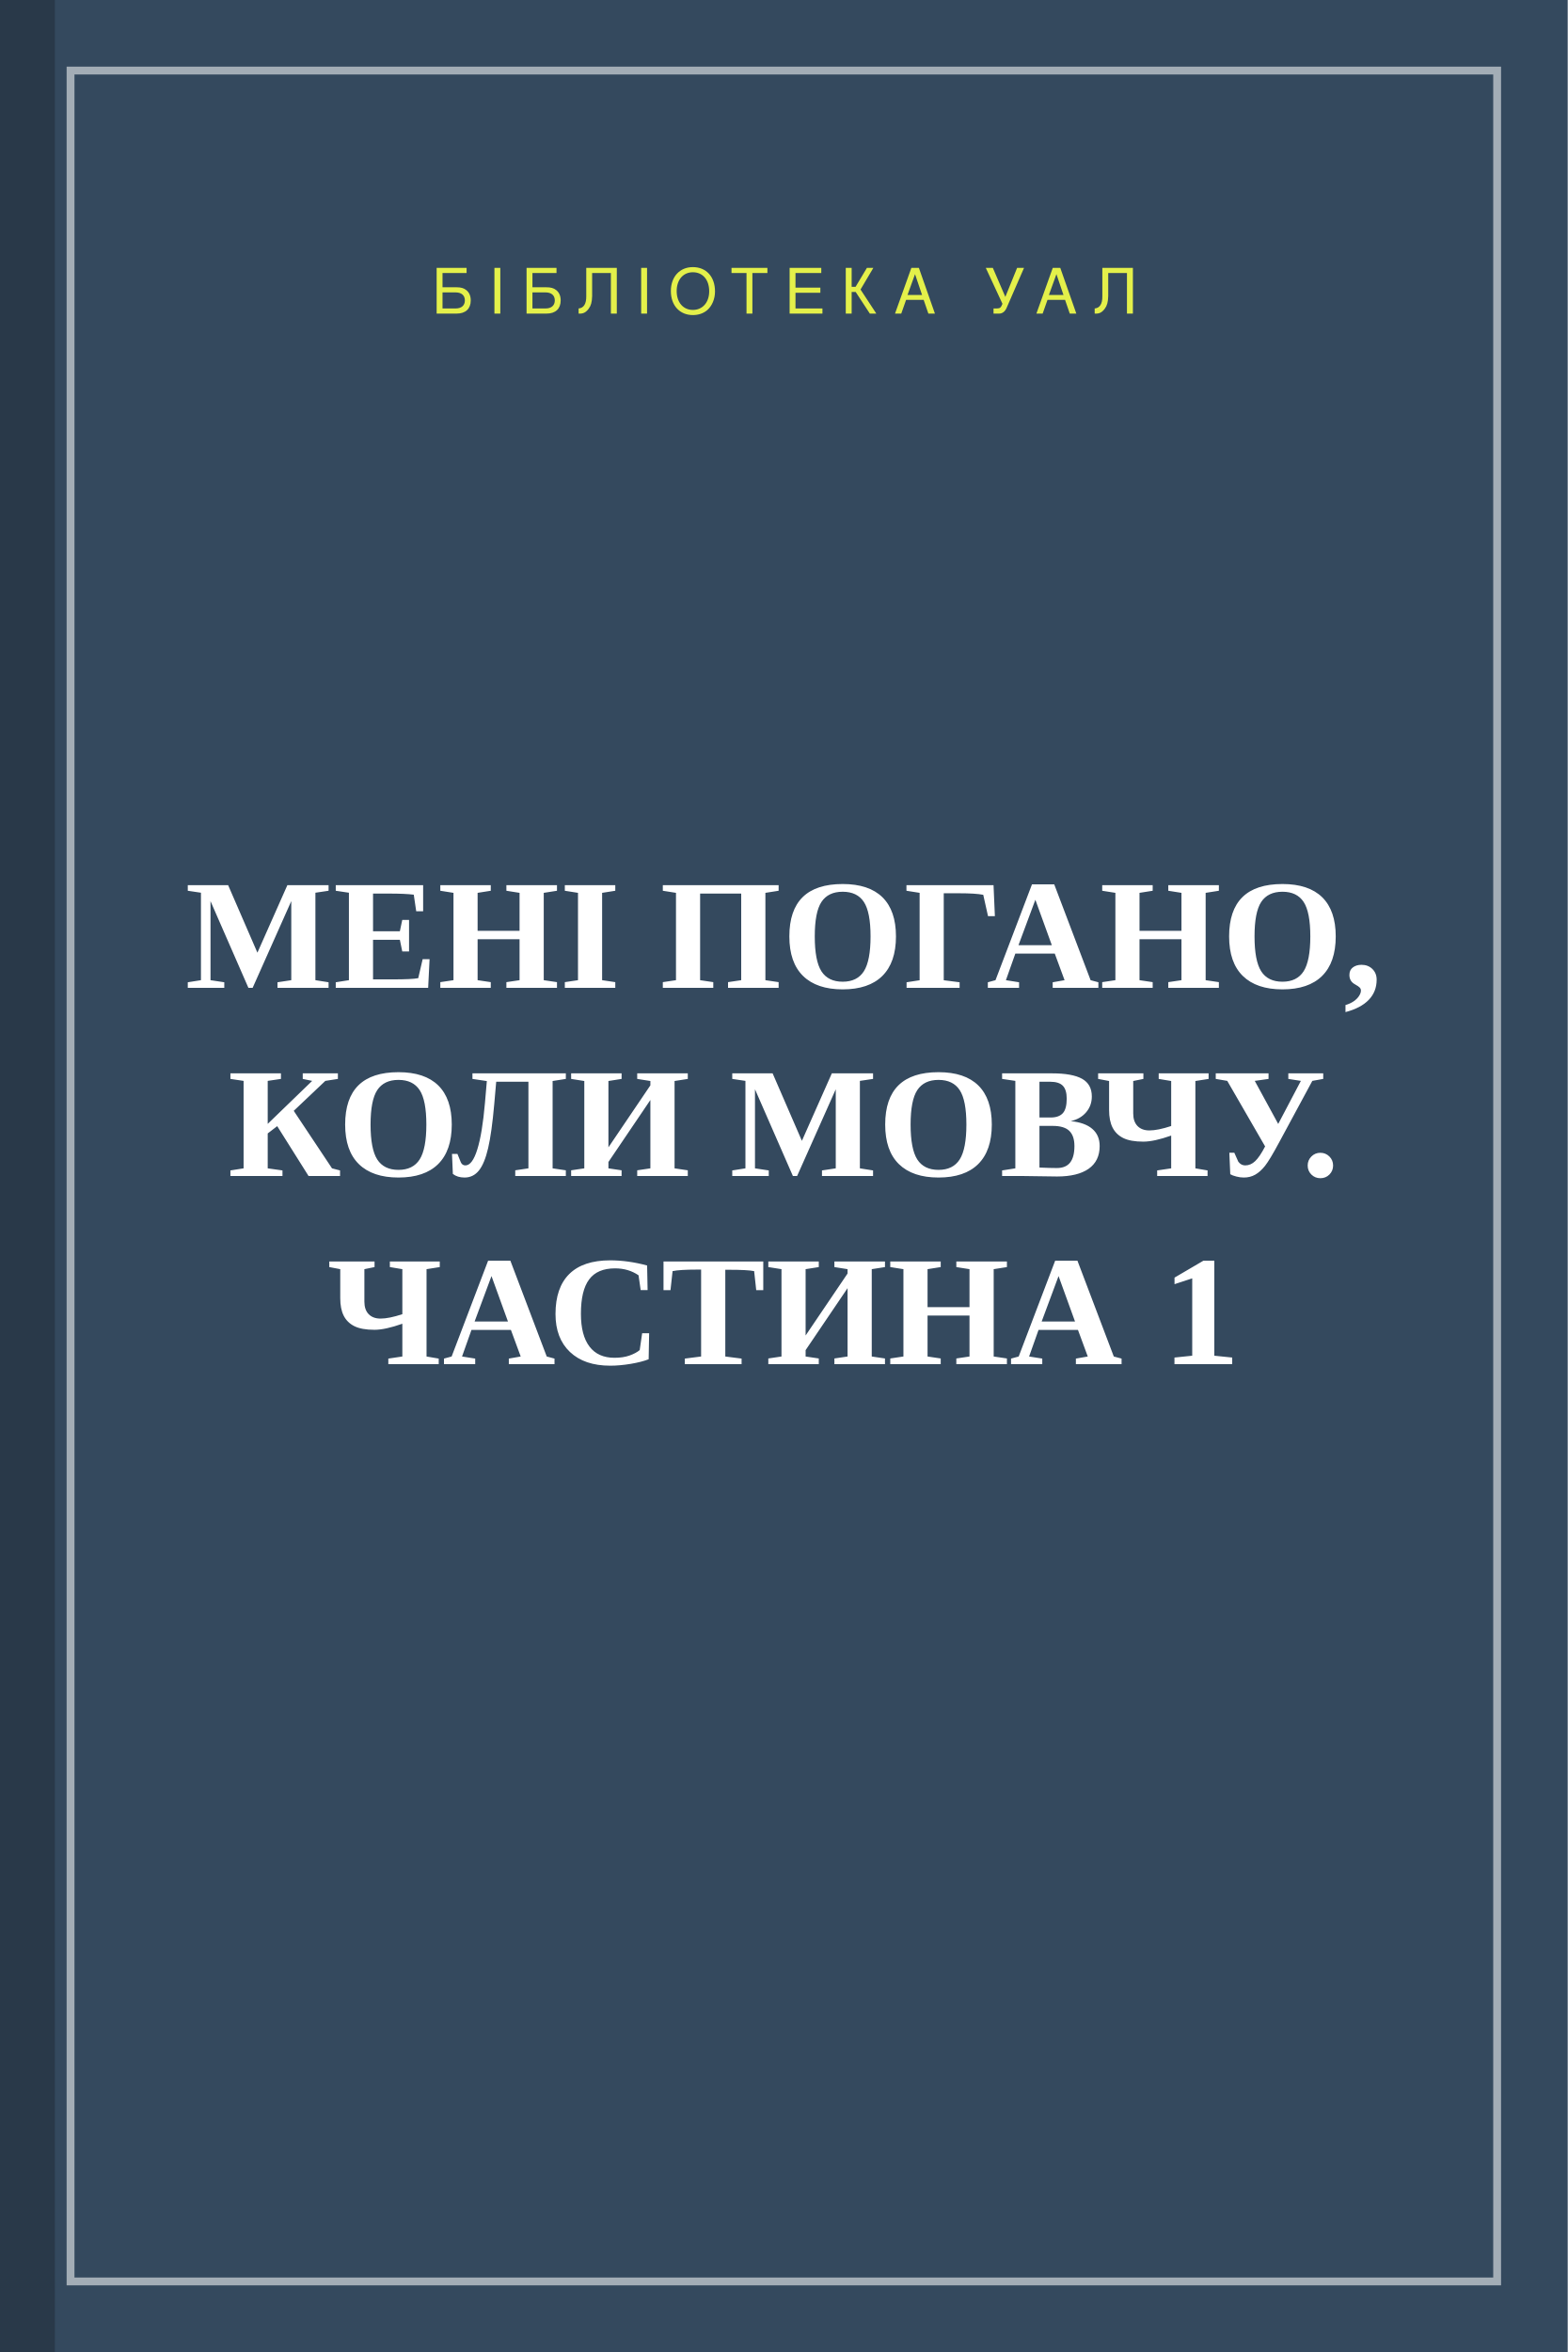
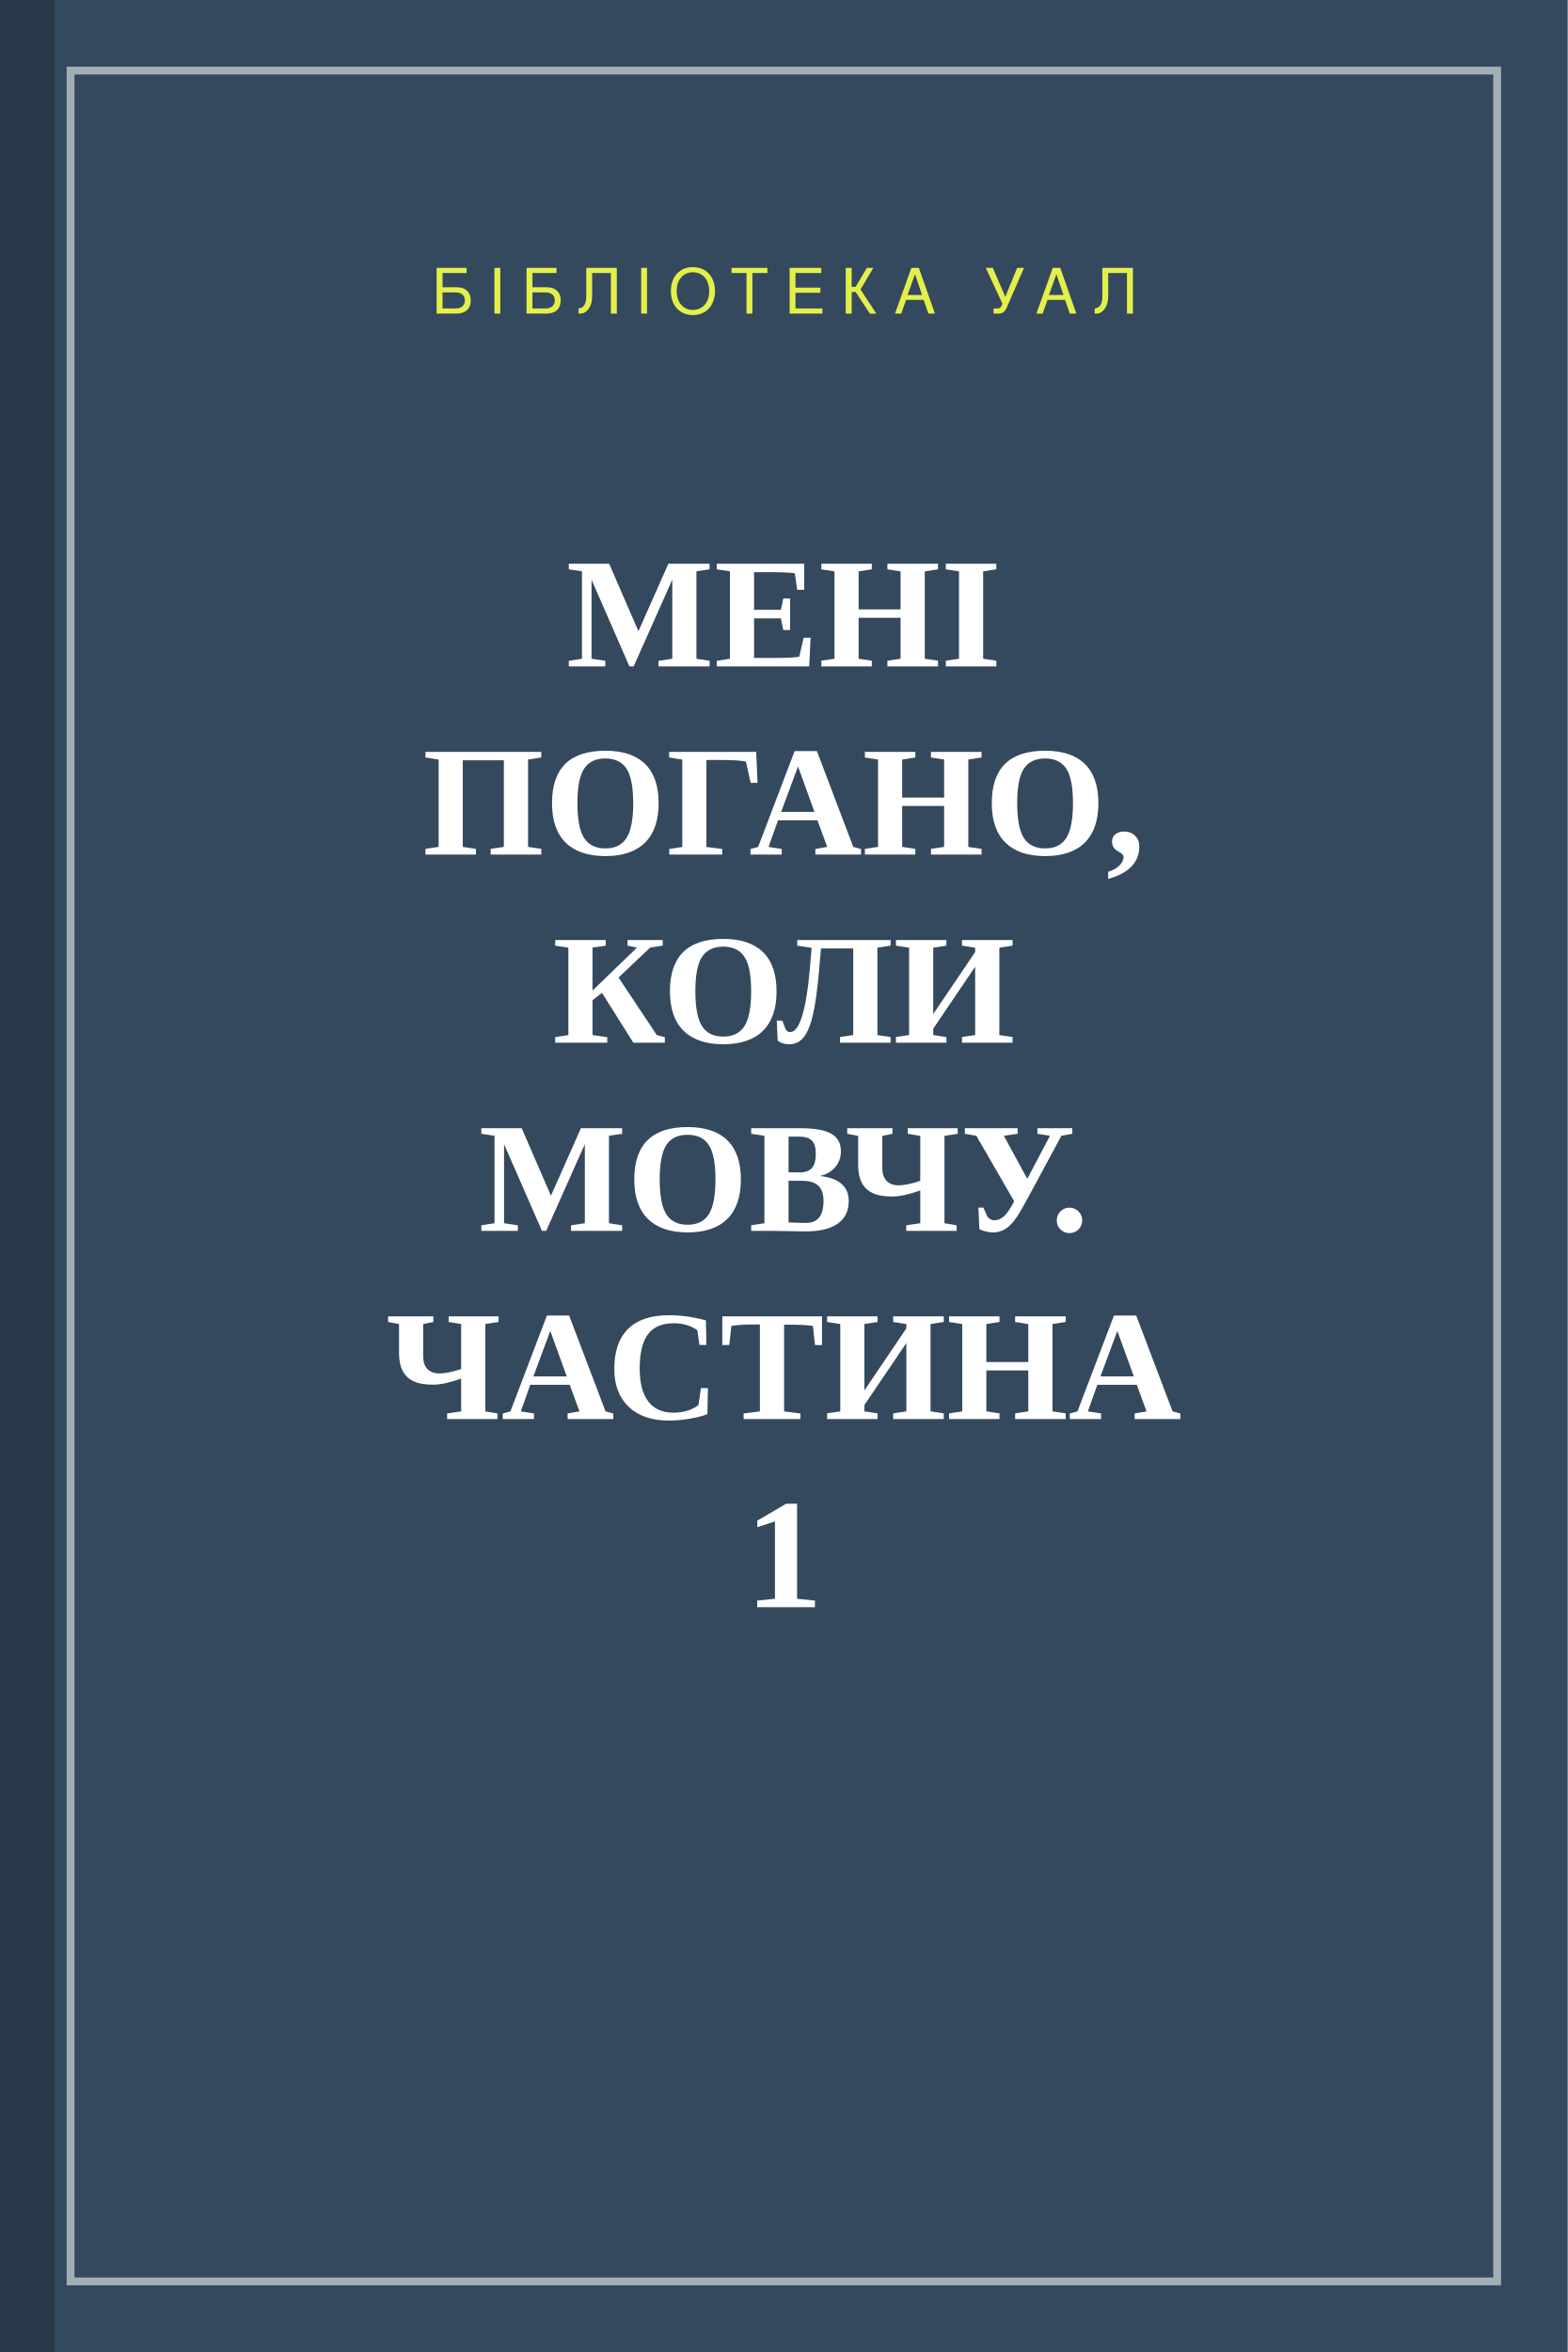
<svg xmlns="http://www.w3.org/2000/svg" viewBox="0 0 400 600" width="400" height="600">
  <rect width="400" height="600" fill="#34495e" />
  <rect x="18" y="18" width="364" height="564" fill="none" stroke="#fff" stroke-opacity=".55" stroke-width="2" />
  <rect x="0" y="0" width="14" height="600" fill="#000" fill-opacity=".22" />
  <g fill="#fff" font-family="Georgia, 'Times New Roman', serif" font-weight="700" text-anchor="middle">
-     <text x="200" y="252" font-size="40">МЕНІ ПОГАНО,</text>
-     <text x="200" y="300" font-size="40">КОЛИ МОВЧУ.</text>
-     <text x="200" y="348" font-size="40">ЧАСТИНА 1</text>
+     <text x="200" y="170" font-size="40">МЕНІ</text>
+     <text x="200" y="218" font-size="40">ПОГАНО,</text>
+     <text x="200" y="266" font-size="40">КОЛИ</text>
+     <text x="200" y="314" font-size="40">МОВЧУ.</text>
+     <text x="200" y="362" font-size="40">ЧАСТИНА</text>
+     <text x="200" y="410" font-size="40">1</text>
  </g>
-   <text x="200" y="520" fill="#fff" fill-opacity=".85" font-family="Helvetica, Arial, sans-serif" font-size="22" text-anchor="middle" />
+   <g fill="#fff" fill-opacity=".85" font-family="Helvetica, Arial, sans-serif" text-anchor="middle" />
  <text x="200" y="80" fill="#e4f04a" font-family="Helvetica, Arial, sans-serif" font-size="16" letter-spacing="4" text-anchor="middle">БІБЛІОТЕКА УАЛ</text>
</svg>
